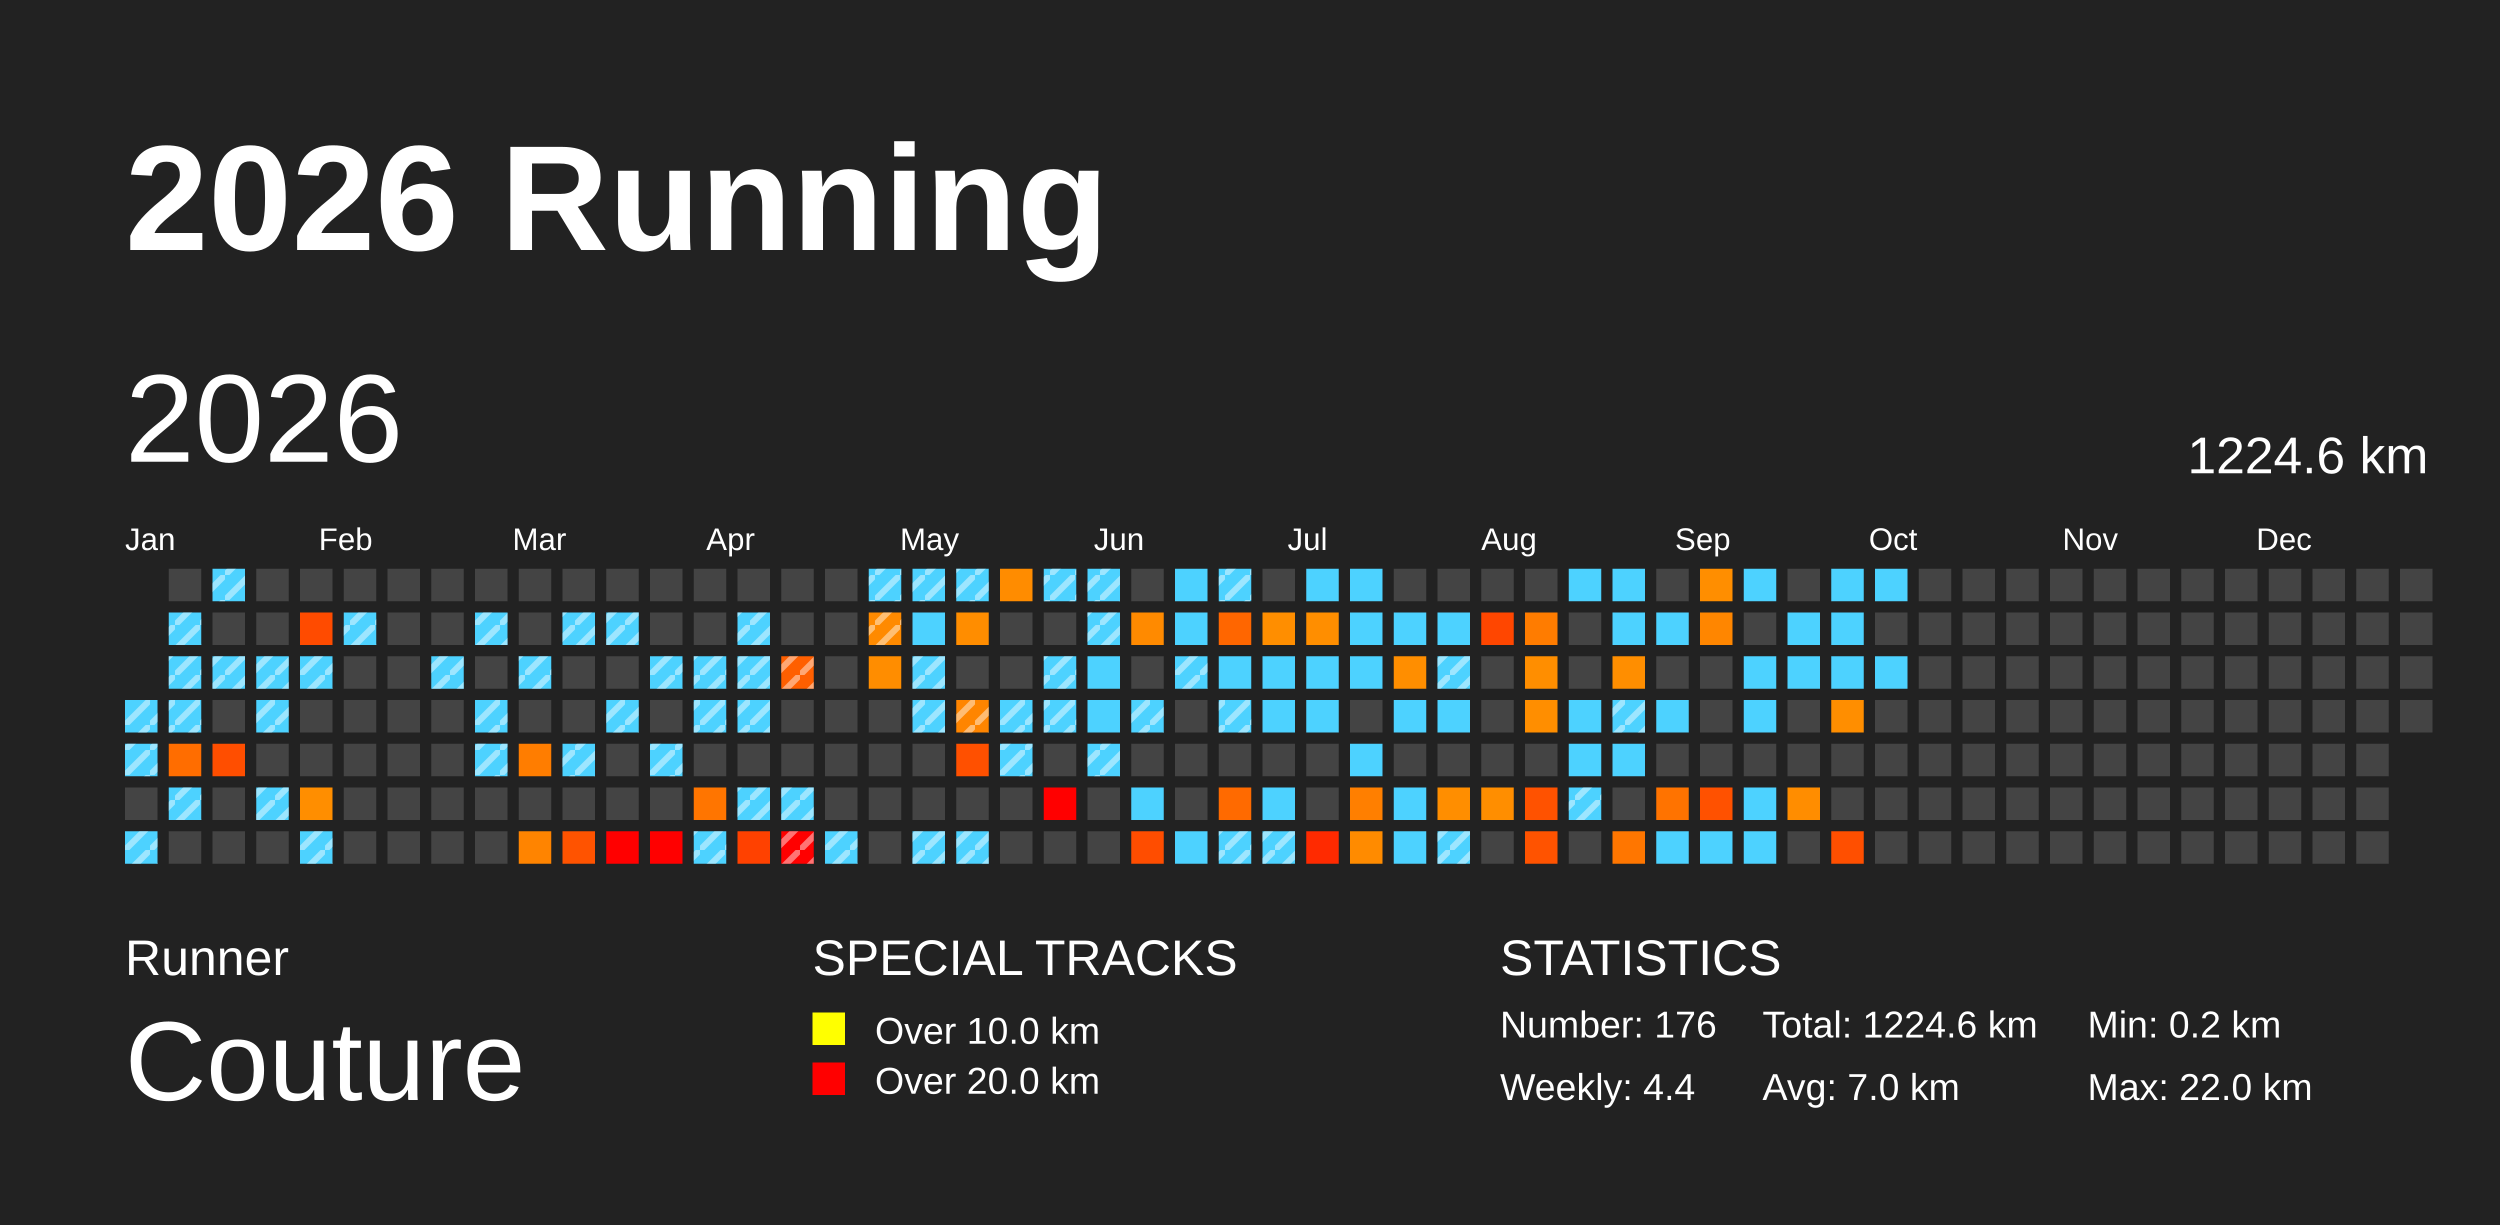
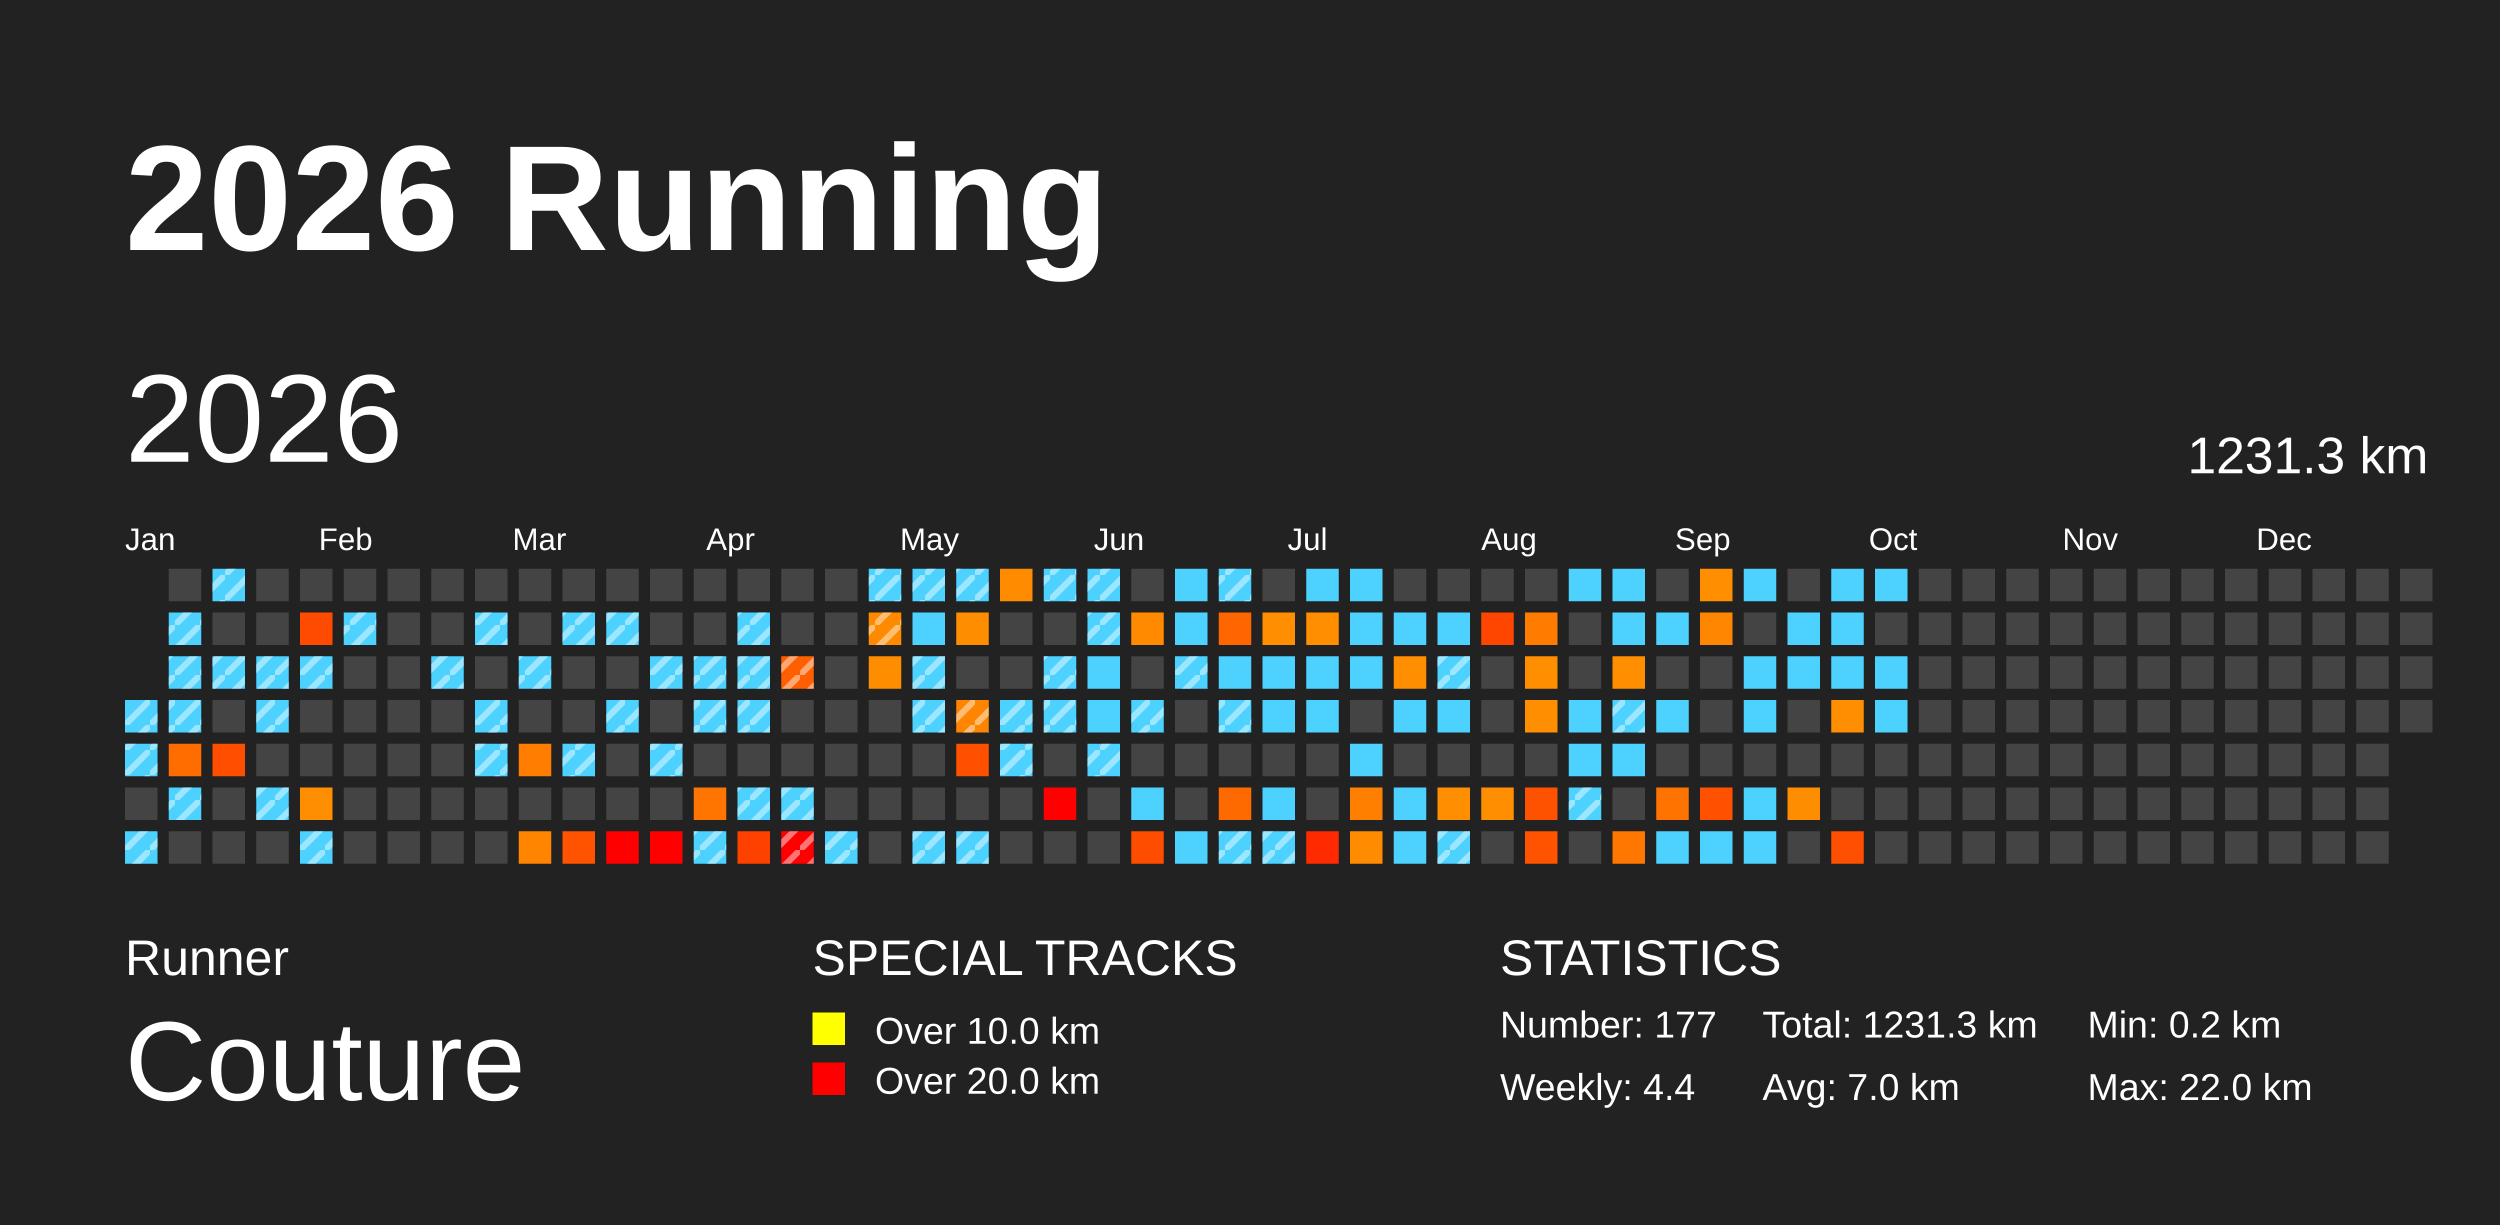
<svg xmlns="http://www.w3.org/2000/svg" baseProfile="full" height="98mm" version="1.1" viewBox="0,0,200,98" width="200mm">
  <defs>
    <pattern height="2" id="indoor-stripe" patternUnits="userSpaceOnUse" width="2">
      <line stroke="white" stroke-opacity="0.45" stroke-width="0.5" x1="0" x2="2" y1="2" y2="0" />
    </pattern>
  </defs>
  <rect fill="#222222" height="98" width="200" x="0" y="0" />
  <text fill="#FFFFFF" style="font-size:12px; font-family:Arial; font-weight:bold;" x="10" y="20">2026 Running</text>
  <text fill="#FFFFFF" style="font-size:4px; font-family:Arial" x="10" y="78">Runner</text>
  <text fill="#FFFFFF" style="font-size:9px; font-family:Arial" x="10" y="88">Couture</text>
  <text fill="#FFFFFF" style="font-size:4px; font-family:Arial" x="65" y="78">SPECIAL TRACKS</text>
  <rect fill="yellow" height="2.6" width="2.6" x="65" y="81" />
  <text fill="#FFFFFF" style="font-size:3px; font-family:Arial" x="70" y="83.5">Over 10.0 km</text>
  <rect fill="red" height="2.6" width="2.6" x="65" y="85" />
  <text fill="#FFFFFF" style="font-size:3px; font-family:Arial" x="70" y="87.5">Over 20.0 km</text>
  <text fill="#FFFFFF" style="font-size:4px; font-family:Arial" x="120" y="78">STATISTICS</text>
-   <text fill="#FFFFFF" style="font-size:3px; font-family:Arial" x="120" y="83">Number: 176</text>
+   <text fill="#FFFFFF" style="font-size:3px; font-family:Arial" x="120" y="83">Number: 177</text>
  <text fill="#FFFFFF" style="font-size:3px; font-family:Arial" x="120" y="88">Weekly: 4.4</text>
-   <text fill="#FFFFFF" style="font-size:3px; font-family:Arial" x="141" y="83">Total: 1224.6 km</text>
+   <text fill="#FFFFFF" style="font-size:3px; font-family:Arial" x="141" y="83">Total: 1231.3 km</text>
  <text fill="#FFFFFF" style="font-size:3px; font-family:Arial" x="141" y="88">Avg: 7.0 km</text>
  <text fill="#FFFFFF" style="font-size:3px; font-family:Arial" x="167" y="83">Min: 0.2 km</text>
  <text fill="#FFFFFF" style="font-size:3px; font-family:Arial" x="167" y="88">Max: 22.0 km</text>
  <text dominant-baseline="hanging" fill="#FFFFFF" style="font-size:10.0px; font-family:Arial;" x="10" y="30">2026</text>
-   <text dominant-baseline="hanging" fill="#FFFFFF" style="font-size:4.125px; font-family:Arial;" x="175" y="35">1224.6 km</text>
+   <text dominant-baseline="hanging" fill="#FFFFFF" style="font-size:4.125px; font-family:Arial;" x="175" y="35">1231.3 km</text>
  <text fill="#FFFFFF" style="font-size:2.5px; font-family:Arial" x="10.0" y="44">Jan</text>
  <text fill="#FFFFFF" style="font-size:2.5px; font-family:Arial" x="25.5" y="44">Feb</text>
  <text fill="#FFFFFF" style="font-size:2.5px; font-family:Arial" x="41.0" y="44">Mar</text>
  <text fill="#FFFFFF" style="font-size:2.5px; font-family:Arial" x="56.5" y="44">Apr</text>
  <text fill="#FFFFFF" style="font-size:2.5px; font-family:Arial" x="72.0" y="44">May</text>
  <text fill="#FFFFFF" style="font-size:2.5px; font-family:Arial" x="87.5" y="44">Jun</text>
  <text fill="#FFFFFF" style="font-size:2.5px; font-family:Arial" x="103.0" y="44">Jul</text>
  <text fill="#FFFFFF" style="font-size:2.5px; font-family:Arial" x="118.5" y="44">Aug</text>
  <text fill="#FFFFFF" style="font-size:2.5px; font-family:Arial" x="134.0" y="44">Sep</text>
  <text fill="#FFFFFF" style="font-size:2.5px; font-family:Arial" x="149.5" y="44">Oct</text>
  <text fill="#FFFFFF" style="font-size:2.5px; font-family:Arial" x="165.0" y="44">Nov</text>
  <text fill="#FFFFFF" style="font-size:2.5px; font-family:Arial" x="180.5" y="44">Dec</text>
  <rect fill="#4dd2ff" height="2.6" width="2.6" x="10.0" y="56.0" />
  <rect fill="url(#indoor-stripe)" height="2.6" style="pointer-events: none;" width="2.6" x="10.0" y="56.0" />
  <rect fill="#4dd2ff" height="2.6" width="2.6" x="10.0" y="59.5" />
  <rect fill="url(#indoor-stripe)" height="2.6" style="pointer-events: none;" width="2.6" x="10.0" y="59.5" />
  <rect fill="#444444" height="2.6" width="2.6" x="10.0" y="63.0" />
  <rect fill="#4dd2ff" height="2.6" width="2.6" x="10.0" y="66.5" />
  <rect fill="url(#indoor-stripe)" height="2.6" style="pointer-events: none;" width="2.6" x="10.0" y="66.5" />
  <rect fill="#444444" height="2.6" width="2.6" x="13.5" y="45.5" />
  <rect fill="#4dd2ff" height="2.6" width="2.6" x="13.5" y="49.0" />
  <rect fill="url(#indoor-stripe)" height="2.6" style="pointer-events: none;" width="2.6" x="13.5" y="49.0" />
  <rect fill="#4dd2ff" height="2.6" width="2.6" x="13.5" y="52.5" />
  <rect fill="url(#indoor-stripe)" height="2.6" style="pointer-events: none;" width="2.6" x="13.5" y="52.5" />
  <rect fill="#4dd2ff" height="2.6" width="2.6" x="13.5" y="56.0" />
  <rect fill="url(#indoor-stripe)" height="2.6" style="pointer-events: none;" width="2.6" x="13.5" y="56.0" />
  <rect fill="#ff6d00" height="2.6" width="2.6" x="13.5" y="59.5" />
  <rect fill="#4dd2ff" height="2.6" width="2.6" x="13.5" y="63.0" />
  <rect fill="url(#indoor-stripe)" height="2.6" style="pointer-events: none;" width="2.6" x="13.5" y="63.0" />
  <rect fill="#444444" height="2.6" width="2.6" x="13.5" y="66.5" />
  <rect fill="#4dd2ff" height="2.6" width="2.6" x="17.0" y="45.5" />
  <rect fill="url(#indoor-stripe)" height="2.6" style="pointer-events: none;" width="2.6" x="17.0" y="45.5" />
  <rect fill="#444444" height="2.6" width="2.6" x="17.0" y="49.0" />
  <rect fill="#4dd2ff" height="2.6" width="2.6" x="17.0" y="52.5" />
  <rect fill="url(#indoor-stripe)" height="2.6" style="pointer-events: none;" width="2.6" x="17.0" y="52.5" />
  <rect fill="#444444" height="2.6" width="2.6" x="17.0" y="56.0" />
  <rect fill="#ff4e00" height="2.6" width="2.6" x="17.0" y="59.5" />
  <rect fill="#444444" height="2.6" width="2.6" x="17.0" y="63.0" />
  <rect fill="#444444" height="2.6" width="2.6" x="17.0" y="66.5" />
  <rect fill="#444444" height="2.6" width="2.6" x="20.5" y="45.5" />
  <rect fill="#444444" height="2.6" width="2.6" x="20.5" y="49.0" />
  <rect fill="#4dd2ff" height="2.6" width="2.6" x="20.5" y="52.5" />
  <rect fill="url(#indoor-stripe)" height="2.6" style="pointer-events: none;" width="2.6" x="20.5" y="52.5" />
  <rect fill="#4dd2ff" height="2.6" width="2.6" x="20.5" y="56.0" />
  <rect fill="url(#indoor-stripe)" height="2.6" style="pointer-events: none;" width="2.6" x="20.5" y="56.0" />
  <rect fill="#444444" height="2.6" width="2.6" x="20.5" y="59.5" />
  <rect fill="#4dd2ff" height="2.6" width="2.6" x="20.5" y="63.0" />
  <rect fill="url(#indoor-stripe)" height="2.6" style="pointer-events: none;" width="2.6" x="20.5" y="63.0" />
  <rect fill="#444444" height="2.6" width="2.6" x="20.5" y="66.5" />
  <rect fill="#444444" height="2.6" width="2.6" x="24.0" y="45.5" />
  <rect fill="#ff4b00" height="2.6" width="2.6" x="24.0" y="49.0" />
  <rect fill="#4dd2ff" height="2.6" width="2.6" x="24.0" y="52.5" />
  <rect fill="url(#indoor-stripe)" height="2.6" style="pointer-events: none;" width="2.6" x="24.0" y="52.5" />
  <rect fill="#444444" height="2.6" width="2.6" x="24.0" y="56.0" />
  <rect fill="#444444" height="2.6" width="2.6" x="24.0" y="59.5" />
  <rect fill="#ff8e00" height="2.6" width="2.6" x="24.0" y="63.0" />
  <rect fill="#4dd2ff" height="2.6" width="2.6" x="24.0" y="66.5" />
  <rect fill="url(#indoor-stripe)" height="2.6" style="pointer-events: none;" width="2.6" x="24.0" y="66.5" />
  <rect fill="#444444" height="2.6" width="2.6" x="27.5" y="45.5" />
  <rect fill="#4dd2ff" height="2.6" width="2.6" x="27.5" y="49.0" />
  <rect fill="url(#indoor-stripe)" height="2.6" style="pointer-events: none;" width="2.6" x="27.5" y="49.0" />
  <rect fill="#444444" height="2.6" width="2.6" x="27.5" y="52.5" />
  <rect fill="#444444" height="2.6" width="2.6" x="27.5" y="56.0" />
  <rect fill="#444444" height="2.6" width="2.6" x="27.5" y="59.5" />
  <rect fill="#444444" height="2.6" width="2.6" x="27.5" y="63.0" />
  <rect fill="#444444" height="2.6" width="2.6" x="27.5" y="66.5" />
  <rect fill="#444444" height="2.6" width="2.6" x="31.0" y="45.5" />
  <rect fill="#444444" height="2.6" width="2.6" x="31.0" y="49.0" />
  <rect fill="#444444" height="2.6" width="2.6" x="31.0" y="52.5" />
  <rect fill="#444444" height="2.6" width="2.6" x="31.0" y="56.0" />
  <rect fill="#444444" height="2.6" width="2.6" x="31.0" y="59.5" />
  <rect fill="#444444" height="2.6" width="2.6" x="31.0" y="63.0" />
  <rect fill="#444444" height="2.6" width="2.6" x="31.0" y="66.5" />
  <rect fill="#444444" height="2.6" width="2.6" x="34.5" y="45.5" />
  <rect fill="#444444" height="2.6" width="2.6" x="34.5" y="49.0" />
  <rect fill="#4dd2ff" height="2.6" width="2.6" x="34.5" y="52.5" />
  <rect fill="url(#indoor-stripe)" height="2.6" style="pointer-events: none;" width="2.6" x="34.5" y="52.5" />
  <rect fill="#444444" height="2.6" width="2.6" x="34.5" y="56.0" />
  <rect fill="#444444" height="2.6" width="2.6" x="34.5" y="59.5" />
  <rect fill="#444444" height="2.6" width="2.6" x="34.5" y="63.0" />
  <rect fill="#444444" height="2.6" width="2.6" x="34.5" y="66.5" />
  <rect fill="#444444" height="2.6" width="2.6" x="38.0" y="45.5" />
  <rect fill="#4dd2ff" height="2.6" width="2.6" x="38.0" y="49.0" />
  <rect fill="url(#indoor-stripe)" height="2.6" style="pointer-events: none;" width="2.6" x="38.0" y="49.0" />
  <rect fill="#444444" height="2.6" width="2.6" x="38.0" y="52.5" />
  <rect fill="#4dd2ff" height="2.6" width="2.6" x="38.0" y="56.0" />
  <rect fill="url(#indoor-stripe)" height="2.6" style="pointer-events: none;" width="2.6" x="38.0" y="56.0" />
  <rect fill="#4dd2ff" height="2.6" width="2.6" x="38.0" y="59.5" />
  <rect fill="url(#indoor-stripe)" height="2.6" style="pointer-events: none;" width="2.6" x="38.0" y="59.5" />
  <rect fill="#444444" height="2.6" width="2.6" x="38.0" y="63.0" />
  <rect fill="#444444" height="2.6" width="2.6" x="38.0" y="66.5" />
  <rect fill="#444444" height="2.6" width="2.6" x="41.5" y="45.5" />
  <rect fill="#444444" height="2.6" width="2.6" x="41.5" y="49.0" />
  <rect fill="#4dd2ff" height="2.6" width="2.6" x="41.5" y="52.5" />
  <rect fill="url(#indoor-stripe)" height="2.6" style="pointer-events: none;" width="2.6" x="41.5" y="52.5" />
  <rect fill="#444444" height="2.6" width="2.6" x="41.5" y="56.0" />
  <rect fill="#ff7d00" height="2.6" width="2.6" x="41.5" y="59.5" />
  <rect fill="#444444" height="2.6" width="2.6" x="41.5" y="63.0" />
  <rect fill="#ff8400" height="2.6" width="2.6" x="41.5" y="66.5" />
  <rect fill="#444444" height="2.6" width="2.6" x="45.0" y="45.5" />
  <rect fill="#4dd2ff" height="2.6" width="2.6" x="45.0" y="49.0" />
  <rect fill="url(#indoor-stripe)" height="2.6" style="pointer-events: none;" width="2.6" x="45.0" y="49.0" />
  <rect fill="#444444" height="2.6" width="2.6" x="45.0" y="52.5" />
  <rect fill="#444444" height="2.6" width="2.6" x="45.0" y="56.0" />
  <rect fill="#4dd2ff" height="2.6" width="2.6" x="45.0" y="59.5" />
  <rect fill="url(#indoor-stripe)" height="2.6" style="pointer-events: none;" width="2.6" x="45.0" y="59.5" />
  <rect fill="#444444" height="2.6" width="2.6" x="45.0" y="63.0" />
  <rect fill="#ff5300" height="2.6" width="2.6" x="45.0" y="66.5" />
  <rect fill="#444444" height="2.6" width="2.6" x="48.5" y="45.5" />
  <rect fill="#4dd2ff" height="2.6" width="2.6" x="48.5" y="49.0" />
  <rect fill="url(#indoor-stripe)" height="2.6" style="pointer-events: none;" width="2.6" x="48.5" y="49.0" />
  <rect fill="#444444" height="2.6" width="2.6" x="48.5" y="52.5" />
  <rect fill="#4dd2ff" height="2.6" width="2.6" x="48.5" y="56.0" />
  <rect fill="url(#indoor-stripe)" height="2.6" style="pointer-events: none;" width="2.6" x="48.5" y="56.0" />
  <rect fill="#444444" height="2.6" width="2.6" x="48.5" y="59.5" />
  <rect fill="#444444" height="2.6" width="2.6" x="48.5" y="63.0" />
  <rect fill="red" height="2.6" width="2.6" x="48.5" y="66.5" />
  <rect fill="#444444" height="2.6" width="2.6" x="52.0" y="45.5" />
  <rect fill="#444444" height="2.6" width="2.6" x="52.0" y="49.0" />
  <rect fill="#4dd2ff" height="2.6" width="2.6" x="52.0" y="52.5" />
  <rect fill="url(#indoor-stripe)" height="2.6" style="pointer-events: none;" width="2.6" x="52.0" y="52.5" />
  <rect fill="#444444" height="2.6" width="2.6" x="52.0" y="56.0" />
  <rect fill="#4dd2ff" height="2.6" width="2.6" x="52.0" y="59.5" />
  <rect fill="url(#indoor-stripe)" height="2.6" style="pointer-events: none;" width="2.6" x="52.0" y="59.5" />
  <rect fill="#444444" height="2.6" width="2.6" x="52.0" y="63.0" />
  <rect fill="red" height="2.6" width="2.6" x="52.0" y="66.5" />
  <rect fill="#444444" height="2.6" width="2.6" x="55.5" y="45.5" />
  <rect fill="#444444" height="2.6" width="2.6" x="55.5" y="49.0" />
  <rect fill="#4dd2ff" height="2.6" width="2.6" x="55.5" y="52.5" />
  <rect fill="url(#indoor-stripe)" height="2.6" style="pointer-events: none;" width="2.6" x="55.5" y="52.5" />
  <rect fill="#4dd2ff" height="2.6" width="2.6" x="55.5" y="56.0" />
  <rect fill="url(#indoor-stripe)" height="2.6" style="pointer-events: none;" width="2.6" x="55.5" y="56.0" />
  <rect fill="#444444" height="2.6" width="2.6" x="55.5" y="59.5" />
  <rect fill="#ff7500" height="2.6" width="2.6" x="55.5" y="63.0" />
  <rect fill="#4dd2ff" height="2.6" width="2.6" x="55.5" y="66.5" />
  <rect fill="url(#indoor-stripe)" height="2.6" style="pointer-events: none;" width="2.6" x="55.5" y="66.5" />
  <rect fill="#444444" height="2.6" width="2.6" x="59.0" y="45.5" />
  <rect fill="#4dd2ff" height="2.6" width="2.6" x="59.0" y="49.0" />
  <rect fill="url(#indoor-stripe)" height="2.6" style="pointer-events: none;" width="2.6" x="59.0" y="49.0" />
  <rect fill="#4dd2ff" height="2.6" width="2.6" x="59.0" y="52.5" />
  <rect fill="url(#indoor-stripe)" height="2.6" style="pointer-events: none;" width="2.6" x="59.0" y="52.5" />
  <rect fill="#4dd2ff" height="2.6" width="2.6" x="59.0" y="56.0" />
  <rect fill="url(#indoor-stripe)" height="2.6" style="pointer-events: none;" width="2.6" x="59.0" y="56.0" />
  <rect fill="#444444" height="2.6" width="2.6" x="59.0" y="59.5" />
  <rect fill="#4dd2ff" height="2.6" width="2.6" x="59.0" y="63.0" />
  <rect fill="url(#indoor-stripe)" height="2.6" style="pointer-events: none;" width="2.6" x="59.0" y="63.0" />
  <rect fill="#ff4100" height="2.6" width="2.6" x="59.0" y="66.5" />
  <rect fill="#444444" height="2.6" width="2.6" x="62.5" y="45.5" />
  <rect fill="#444444" height="2.6" width="2.6" x="62.5" y="49.0" />
  <rect fill="#ff5f00" height="2.6" width="2.6" x="62.5" y="52.5" />
  <rect fill="url(#indoor-stripe)" height="2.6" style="pointer-events: none;" width="2.6" x="62.5" y="52.5" />
  <rect fill="#444444" height="2.6" width="2.6" x="62.5" y="56.0" />
  <rect fill="#444444" height="2.6" width="2.6" x="62.5" y="59.5" />
  <rect fill="#4dd2ff" height="2.6" width="2.6" x="62.5" y="63.0" />
  <rect fill="url(#indoor-stripe)" height="2.6" style="pointer-events: none;" width="2.6" x="62.5" y="63.0" />
  <rect fill="red" height="2.6" width="2.6" x="62.5" y="66.5" />
  <rect fill="url(#indoor-stripe)" height="2.6" style="pointer-events: none;" width="2.6" x="62.5" y="66.5" />
  <rect fill="#444444" height="2.6" width="2.6" x="66.0" y="45.5" />
  <rect fill="#444444" height="2.6" width="2.6" x="66.0" y="49.0" />
  <rect fill="#444444" height="2.6" width="2.6" x="66.0" y="52.5" />
  <rect fill="#444444" height="2.6" width="2.6" x="66.0" y="56.0" />
  <rect fill="#444444" height="2.6" width="2.6" x="66.0" y="59.5" />
  <rect fill="#444444" height="2.6" width="2.6" x="66.0" y="63.0" />
  <rect fill="#4dd2ff" height="2.6" width="2.6" x="66.0" y="66.5" />
  <rect fill="url(#indoor-stripe)" height="2.6" style="pointer-events: none;" width="2.6" x="66.0" y="66.5" />
  <rect fill="#4dd2ff" height="2.6" width="2.6" x="69.5" y="45.5" />
  <rect fill="url(#indoor-stripe)" height="2.6" style="pointer-events: none;" width="2.6" x="69.5" y="45.5" />
  <rect fill="#ff8a00" height="2.6" width="2.6" x="69.5" y="49.0" />
  <rect fill="url(#indoor-stripe)" height="2.6" style="pointer-events: none;" width="2.6" x="69.5" y="49.0" />
  <rect fill="#ff8d00" height="2.6" width="2.6" x="69.5" y="52.5" />
  <rect fill="#444444" height="2.6" width="2.6" x="69.5" y="56.0" />
  <rect fill="#444444" height="2.6" width="2.6" x="69.5" y="59.5" />
  <rect fill="#444444" height="2.6" width="2.6" x="69.5" y="63.0" />
  <rect fill="#444444" height="2.6" width="2.6" x="69.5" y="66.5" />
  <rect fill="#4dd2ff" height="2.6" width="2.6" x="73.0" y="45.5" />
  <rect fill="url(#indoor-stripe)" height="2.6" style="pointer-events: none;" width="2.6" x="73.0" y="45.5" />
  <rect fill="#4dd2ff" height="2.6" width="2.6" x="73.0" y="49.0" />
  <rect fill="#4dd2ff" height="2.6" width="2.6" x="73.0" y="52.5" />
  <rect fill="url(#indoor-stripe)" height="2.6" style="pointer-events: none;" width="2.6" x="73.0" y="52.5" />
  <rect fill="#4dd2ff" height="2.6" width="2.6" x="73.0" y="56.0" />
  <rect fill="url(#indoor-stripe)" height="2.6" style="pointer-events: none;" width="2.6" x="73.0" y="56.0" />
  <rect fill="#444444" height="2.6" width="2.6" x="73.0" y="59.5" />
  <rect fill="#444444" height="2.6" width="2.6" x="73.0" y="63.0" />
  <rect fill="#4dd2ff" height="2.6" width="2.6" x="73.0" y="66.5" />
  <rect fill="url(#indoor-stripe)" height="2.6" style="pointer-events: none;" width="2.6" x="73.0" y="66.5" />
  <rect fill="#4dd2ff" height="2.6" width="2.6" x="76.5" y="45.5" />
  <rect fill="url(#indoor-stripe)" height="2.6" style="pointer-events: none;" width="2.6" x="76.5" y="45.5" />
  <rect fill="#ff8d00" height="2.6" width="2.6" x="76.5" y="49.0" />
  <rect fill="#444444" height="2.6" width="2.6" x="76.5" y="52.5" />
  <rect fill="#ff8500" height="2.6" width="2.6" x="76.5" y="56.0" />
  <rect fill="url(#indoor-stripe)" height="2.6" style="pointer-events: none;" width="2.6" x="76.5" y="56.0" />
  <rect fill="#ff5000" height="2.6" width="2.6" x="76.5" y="59.5" />
  <rect fill="#444444" height="2.6" width="2.6" x="76.5" y="63.0" />
  <rect fill="#4dd2ff" height="2.6" width="2.6" x="76.5" y="66.5" />
  <rect fill="url(#indoor-stripe)" height="2.6" style="pointer-events: none;" width="2.6" x="76.5" y="66.5" />
  <rect fill="#ff8c00" height="2.6" width="2.6" x="80.0" y="45.5" />
  <rect fill="#444444" height="2.6" width="2.6" x="80.0" y="49.0" />
  <rect fill="#444444" height="2.6" width="2.6" x="80.0" y="52.5" />
  <rect fill="#4dd2ff" height="2.6" width="2.6" x="80.0" y="56.0" />
  <rect fill="url(#indoor-stripe)" height="2.6" style="pointer-events: none;" width="2.6" x="80.0" y="56.0" />
  <rect fill="#4dd2ff" height="2.6" width="2.6" x="80.0" y="59.5" />
  <rect fill="url(#indoor-stripe)" height="2.6" style="pointer-events: none;" width="2.6" x="80.0" y="59.5" />
  <rect fill="#444444" height="2.6" width="2.6" x="80.0" y="63.0" />
  <rect fill="#444444" height="2.6" width="2.6" x="80.0" y="66.5" />
  <rect fill="#4dd2ff" height="2.6" width="2.6" x="83.5" y="45.5" />
  <rect fill="url(#indoor-stripe)" height="2.6" style="pointer-events: none;" width="2.6" x="83.5" y="45.5" />
  <rect fill="#444444" height="2.6" width="2.6" x="83.5" y="49.0" />
  <rect fill="#4dd2ff" height="2.6" width="2.6" x="83.5" y="52.5" />
  <rect fill="url(#indoor-stripe)" height="2.6" style="pointer-events: none;" width="2.6" x="83.5" y="52.5" />
  <rect fill="#4dd2ff" height="2.6" width="2.6" x="83.5" y="56.0" />
  <rect fill="url(#indoor-stripe)" height="2.6" style="pointer-events: none;" width="2.6" x="83.5" y="56.0" />
  <rect fill="#444444" height="2.6" width="2.6" x="83.5" y="59.5" />
  <rect fill="red" height="2.6" width="2.6" x="83.5" y="63.0" />
  <rect fill="#444444" height="2.6" width="2.6" x="83.5" y="66.5" />
  <rect fill="#4dd2ff" height="2.6" width="2.6" x="87.0" y="45.5" />
  <rect fill="url(#indoor-stripe)" height="2.6" style="pointer-events: none;" width="2.6" x="87.0" y="45.5" />
  <rect fill="#4dd2ff" height="2.6" width="2.6" x="87.0" y="49.0" />
  <rect fill="url(#indoor-stripe)" height="2.6" style="pointer-events: none;" width="2.6" x="87.0" y="49.0" />
  <rect fill="#4dd2ff" height="2.6" width="2.6" x="87.0" y="52.5" />
  <rect fill="#4dd2ff" height="2.6" width="2.6" x="87.0" y="56.0" />
  <rect fill="#4dd2ff" height="2.6" width="2.6" x="87.0" y="59.5" />
  <rect fill="url(#indoor-stripe)" height="2.6" style="pointer-events: none;" width="2.6" x="87.0" y="59.5" />
  <rect fill="#444444" height="2.6" width="2.6" x="87.0" y="63.0" />
  <rect fill="#444444" height="2.6" width="2.6" x="87.0" y="66.5" />
  <rect fill="#444444" height="2.6" width="2.6" x="90.5" y="45.5" />
  <rect fill="#ff8a00" height="2.6" width="2.6" x="90.5" y="49.0" />
  <rect fill="#444444" height="2.6" width="2.6" x="90.5" y="52.5" />
  <rect fill="#4dd2ff" height="2.6" width="2.6" x="90.5" y="56.0" />
  <rect fill="url(#indoor-stripe)" height="2.6" style="pointer-events: none;" width="2.6" x="90.5" y="56.0" />
  <rect fill="#444444" height="2.6" width="2.6" x="90.5" y="59.5" />
  <rect fill="#4dd2ff" height="2.6" width="2.6" x="90.5" y="63.0" />
  <rect fill="#ff4d00" height="2.6" width="2.6" x="90.5" y="66.5" />
  <rect fill="#4dd2ff" height="2.6" width="2.6" x="94.0" y="45.5" />
  <rect fill="#4dd2ff" height="2.6" width="2.6" x="94.0" y="49.0" />
  <rect fill="#4dd2ff" height="2.6" width="2.6" x="94.0" y="52.5" />
  <rect fill="url(#indoor-stripe)" height="2.6" style="pointer-events: none;" width="2.6" x="94.0" y="52.5" />
  <rect fill="#444444" height="2.6" width="2.6" x="94.0" y="56.0" />
  <rect fill="#444444" height="2.6" width="2.6" x="94.0" y="59.5" />
  <rect fill="#444444" height="2.6" width="2.6" x="94.0" y="63.0" />
  <rect fill="#4dd2ff" height="2.6" width="2.6" x="94.0" y="66.5" />
  <rect fill="#4dd2ff" height="2.6" width="2.6" x="97.5" y="45.5" />
  <rect fill="url(#indoor-stripe)" height="2.6" style="pointer-events: none;" width="2.6" x="97.5" y="45.5" />
  <rect fill="#ff6600" height="2.6" width="2.6" x="97.5" y="49.0" />
  <rect fill="#4dd2ff" height="2.6" width="2.6" x="97.5" y="52.5" />
  <rect fill="#4dd2ff" height="2.6" width="2.6" x="97.5" y="56.0" />
  <rect fill="url(#indoor-stripe)" height="2.6" style="pointer-events: none;" width="2.6" x="97.5" y="56.0" />
  <rect fill="#444444" height="2.6" width="2.6" x="97.5" y="59.5" />
  <rect fill="#ff6a00" height="2.6" width="2.6" x="97.5" y="63.0" />
  <rect fill="#4dd2ff" height="2.6" width="2.6" x="97.5" y="66.5" />
  <rect fill="url(#indoor-stripe)" height="2.6" style="pointer-events: none;" width="2.6" x="97.5" y="66.5" />
  <rect fill="#444444" height="2.6" width="2.6" x="101.0" y="45.5" />
  <rect fill="#ff8e00" height="2.6" width="2.6" x="101.0" y="49.0" />
  <rect fill="#4dd2ff" height="2.6" width="2.6" x="101.0" y="52.5" />
  <rect fill="#4dd2ff" height="2.6" width="2.6" x="101.0" y="56.0" />
  <rect fill="#444444" height="2.6" width="2.6" x="101.0" y="59.5" />
  <rect fill="#4dd2ff" height="2.6" width="2.6" x="101.0" y="63.0" />
  <rect fill="#4dd2ff" height="2.6" width="2.6" x="101.0" y="66.5" />
  <rect fill="url(#indoor-stripe)" height="2.6" style="pointer-events: none;" width="2.6" x="101.0" y="66.5" />
  <rect fill="#4dd2ff" height="2.6" width="2.6" x="104.5" y="45.5" />
  <rect fill="#ff8e00" height="2.6" width="2.6" x="104.5" y="49.0" />
  <rect fill="#4dd2ff" height="2.6" width="2.6" x="104.5" y="52.5" />
  <rect fill="#4dd2ff" height="2.6" width="2.6" x="104.5" y="56.0" />
  <rect fill="#444444" height="2.6" width="2.6" x="104.5" y="59.5" />
  <rect fill="#444444" height="2.6" width="2.6" x="104.5" y="63.0" />
  <rect fill="#ff2a00" height="2.6" width="2.6" x="104.5" y="66.5" />
  <rect fill="#4dd2ff" height="2.6" width="2.6" x="108.0" y="45.5" />
  <rect fill="#4dd2ff" height="2.6" width="2.6" x="108.0" y="49.0" />
  <rect fill="#4dd2ff" height="2.6" width="2.6" x="108.0" y="52.5" />
  <rect fill="#444444" height="2.6" width="2.6" x="108.0" y="56.0" />
  <rect fill="#4dd2ff" height="2.6" width="2.6" x="108.0" y="59.5" />
  <rect fill="#ff7f00" height="2.6" width="2.6" x="108.0" y="63.0" />
  <rect fill="#ff8b00" height="2.6" width="2.6" x="108.0" y="66.5" />
  <rect fill="#444444" height="2.6" width="2.6" x="111.5" y="45.5" />
  <rect fill="#4dd2ff" height="2.6" width="2.6" x="111.5" y="49.0" />
  <rect fill="#ff8e00" height="2.6" width="2.6" x="111.5" y="52.5" />
  <rect fill="#4dd2ff" height="2.6" width="2.6" x="111.5" y="56.0" />
  <rect fill="#444444" height="2.6" width="2.6" x="111.5" y="59.5" />
  <rect fill="#4dd2ff" height="2.6" width="2.6" x="111.5" y="63.0" />
  <rect fill="#4dd2ff" height="2.6" width="2.6" x="111.5" y="66.5" />
  <rect fill="#444444" height="2.6" width="2.6" x="115.0" y="45.5" />
  <rect fill="#4dd2ff" height="2.6" width="2.6" x="115.0" y="49.0" />
  <rect fill="#4dd2ff" height="2.6" width="2.6" x="115.0" y="52.5" />
  <rect fill="url(#indoor-stripe)" height="2.6" style="pointer-events: none;" width="2.6" x="115.0" y="52.5" />
  <rect fill="#4dd2ff" height="2.6" width="2.6" x="115.0" y="56.0" />
  <rect fill="#444444" height="2.6" width="2.6" x="115.0" y="59.5" />
  <rect fill="#ff8e00" height="2.6" width="2.6" x="115.0" y="63.0" />
  <rect fill="#4dd2ff" height="2.6" width="2.6" x="115.0" y="66.5" />
  <rect fill="url(#indoor-stripe)" height="2.6" style="pointer-events: none;" width="2.6" x="115.0" y="66.5" />
  <rect fill="#444444" height="2.6" width="2.6" x="118.5" y="45.5" />
  <rect fill="#ff4600" height="2.6" width="2.6" x="118.5" y="49.0" />
  <rect fill="#444444" height="2.6" width="2.6" x="118.5" y="52.5" />
  <rect fill="#444444" height="2.6" width="2.6" x="118.5" y="56.0" />
  <rect fill="#444444" height="2.6" width="2.6" x="118.5" y="59.5" />
  <rect fill="#ff8e00" height="2.6" width="2.6" x="118.5" y="63.0" />
  <rect fill="#444444" height="2.6" width="2.6" x="118.5" y="66.5" />
  <rect fill="#444444" height="2.6" width="2.6" x="122.0" y="45.5" />
  <rect fill="#ff7c00" height="2.6" width="2.6" x="122.0" y="49.0" />
  <rect fill="#ff8e00" height="2.6" width="2.6" x="122.0" y="52.5" />
  <rect fill="#ff8e00" height="2.6" width="2.6" x="122.0" y="56.0" />
  <rect fill="#444444" height="2.6" width="2.6" x="122.0" y="59.5" />
  <rect fill="#ff5200" height="2.6" width="2.6" x="122.0" y="63.0" />
  <rect fill="#ff5300" height="2.6" width="2.6" x="122.0" y="66.5" />
  <rect fill="#4dd2ff" height="2.6" width="2.6" x="125.5" y="45.5" />
  <rect fill="#444444" height="2.6" width="2.6" x="125.5" y="49.0" />
  <rect fill="#444444" height="2.6" width="2.6" x="125.5" y="52.5" />
  <rect fill="#4dd2ff" height="2.6" width="2.6" x="125.5" y="56.0" />
  <rect fill="#4dd2ff" height="2.6" width="2.6" x="125.5" y="59.5" />
  <rect fill="#4dd2ff" height="2.6" width="2.6" x="125.5" y="63.0" />
  <rect fill="url(#indoor-stripe)" height="2.6" style="pointer-events: none;" width="2.6" x="125.5" y="63.0" />
  <rect fill="#444444" height="2.6" width="2.6" x="125.5" y="66.5" />
  <rect fill="#4dd2ff" height="2.6" width="2.6" x="129.0" y="45.5" />
  <rect fill="#4dd2ff" height="2.6" width="2.6" x="129.0" y="49.0" />
  <rect fill="#ff8e00" height="2.6" width="2.6" x="129.0" y="52.5" />
  <rect fill="#4dd2ff" height="2.6" width="2.6" x="129.0" y="56.0" />
  <rect fill="url(#indoor-stripe)" height="2.6" style="pointer-events: none;" width="2.6" x="129.0" y="56.0" />
  <rect fill="#4dd2ff" height="2.6" width="2.6" x="129.0" y="59.5" />
  <rect fill="#444444" height="2.6" width="2.6" x="129.0" y="63.0" />
  <rect fill="#ff7600" height="2.6" width="2.6" x="129.0" y="66.5" />
  <rect fill="#444444" height="2.6" width="2.6" x="132.5" y="45.5" />
  <rect fill="#4dd2ff" height="2.6" width="2.6" x="132.5" y="49.0" />
  <rect fill="#444444" height="2.6" width="2.6" x="132.5" y="52.5" />
  <rect fill="#4dd2ff" height="2.6" width="2.6" x="132.5" y="56.0" />
  <rect fill="#444444" height="2.6" width="2.6" x="132.5" y="59.5" />
  <rect fill="#ff7300" height="2.6" width="2.6" x="132.5" y="63.0" />
  <rect fill="#4dd2ff" height="2.6" width="2.6" x="132.5" y="66.5" />
  <rect fill="#ff8e00" height="2.6" width="2.6" x="136.0" y="45.5" />
  <rect fill="#ff8600" height="2.6" width="2.6" x="136.0" y="49.0" />
  <rect fill="#444444" height="2.6" width="2.6" x="136.0" y="52.5" />
  <rect fill="#444444" height="2.6" width="2.6" x="136.0" y="56.0" />
  <rect fill="#444444" height="2.6" width="2.6" x="136.0" y="59.5" />
  <rect fill="#ff5100" height="2.6" width="2.6" x="136.0" y="63.0" />
  <rect fill="#4dd2ff" height="2.6" width="2.6" x="136.0" y="66.5" />
  <rect fill="#4dd2ff" height="2.6" width="2.6" x="139.5" y="45.5" />
  <rect fill="#444444" height="2.6" width="2.6" x="139.5" y="49.0" />
  <rect fill="#4dd2ff" height="2.6" width="2.6" x="139.5" y="52.5" />
  <rect fill="#4dd2ff" height="2.6" width="2.6" x="139.5" y="56.0" />
  <rect fill="#444444" height="2.6" width="2.6" x="139.5" y="59.5" />
  <rect fill="#4dd2ff" height="2.6" width="2.6" x="139.5" y="63.0" />
  <rect fill="#4dd2ff" height="2.6" width="2.6" x="139.5" y="66.5" />
  <rect fill="#444444" height="2.6" width="2.6" x="143.0" y="45.5" />
  <rect fill="#4dd2ff" height="2.6" width="2.6" x="143.0" y="49.0" />
  <rect fill="#4dd2ff" height="2.6" width="2.6" x="143.0" y="52.5" />
  <rect fill="#444444" height="2.6" width="2.6" x="143.0" y="56.0" />
  <rect fill="#444444" height="2.6" width="2.6" x="143.0" y="59.5" />
  <rect fill="#ff8d00" height="2.6" width="2.6" x="143.0" y="63.0" />
  <rect fill="#444444" height="2.6" width="2.6" x="143.0" y="66.5" />
  <rect fill="#4dd2ff" height="2.6" width="2.6" x="146.5" y="45.5" />
  <rect fill="#4dd2ff" height="2.6" width="2.6" x="146.5" y="49.0" />
  <rect fill="#4dd2ff" height="2.6" width="2.6" x="146.5" y="52.5" />
  <rect fill="#ff8e00" height="2.6" width="2.6" x="146.5" y="56.0" />
  <rect fill="#444444" height="2.6" width="2.6" x="146.5" y="59.5" />
  <rect fill="#444444" height="2.6" width="2.6" x="146.5" y="63.0" />
  <rect fill="#ff4f00" height="2.6" width="2.6" x="146.5" y="66.5" />
  <rect fill="#4dd2ff" height="2.6" width="2.6" x="150.0" y="45.5" />
  <rect fill="#444444" height="2.6" width="2.6" x="150.0" y="49.0" />
  <rect fill="#4dd2ff" height="2.6" width="2.6" x="150.0" y="52.5" />
-   <rect fill="#444444" height="2.6" width="2.6" x="150.0" y="56.0" />
+   <rect fill="#4dd2ff" height="2.6" width="2.6" x="150.0" y="56.0" />
  <rect fill="#444444" height="2.6" width="2.6" x="150.0" y="59.5" />
  <rect fill="#444444" height="2.6" width="2.6" x="150.0" y="63.0" />
  <rect fill="#444444" height="2.6" width="2.6" x="150.0" y="66.5" />
  <rect fill="#444444" height="2.6" width="2.6" x="153.5" y="45.5" />
  <rect fill="#444444" height="2.6" width="2.6" x="153.5" y="49.0" />
  <rect fill="#444444" height="2.6" width="2.6" x="153.5" y="52.5" />
  <rect fill="#444444" height="2.6" width="2.6" x="153.5" y="56.0" />
  <rect fill="#444444" height="2.6" width="2.6" x="153.5" y="59.5" />
  <rect fill="#444444" height="2.6" width="2.6" x="153.5" y="63.0" />
  <rect fill="#444444" height="2.6" width="2.6" x="153.5" y="66.5" />
  <rect fill="#444444" height="2.6" width="2.6" x="157.0" y="45.5" />
  <rect fill="#444444" height="2.6" width="2.6" x="157.0" y="49.0" />
  <rect fill="#444444" height="2.6" width="2.6" x="157.0" y="52.5" />
  <rect fill="#444444" height="2.6" width="2.6" x="157.0" y="56.0" />
  <rect fill="#444444" height="2.6" width="2.6" x="157.0" y="59.5" />
  <rect fill="#444444" height="2.6" width="2.6" x="157.0" y="63.0" />
  <rect fill="#444444" height="2.6" width="2.6" x="157.0" y="66.5" />
  <rect fill="#444444" height="2.6" width="2.6" x="160.5" y="45.5" />
  <rect fill="#444444" height="2.6" width="2.6" x="160.5" y="49.0" />
  <rect fill="#444444" height="2.6" width="2.6" x="160.5" y="52.5" />
  <rect fill="#444444" height="2.6" width="2.6" x="160.5" y="56.0" />
  <rect fill="#444444" height="2.6" width="2.6" x="160.5" y="59.5" />
  <rect fill="#444444" height="2.6" width="2.6" x="160.5" y="63.0" />
  <rect fill="#444444" height="2.6" width="2.6" x="160.5" y="66.5" />
  <rect fill="#444444" height="2.6" width="2.6" x="164.0" y="45.5" />
  <rect fill="#444444" height="2.6" width="2.6" x="164.0" y="49.0" />
  <rect fill="#444444" height="2.6" width="2.6" x="164.0" y="52.5" />
  <rect fill="#444444" height="2.6" width="2.6" x="164.0" y="56.0" />
  <rect fill="#444444" height="2.6" width="2.6" x="164.0" y="59.5" />
  <rect fill="#444444" height="2.6" width="2.6" x="164.0" y="63.0" />
  <rect fill="#444444" height="2.6" width="2.6" x="164.0" y="66.5" />
  <rect fill="#444444" height="2.6" width="2.6" x="167.5" y="45.5" />
  <rect fill="#444444" height="2.6" width="2.6" x="167.5" y="49.0" />
  <rect fill="#444444" height="2.6" width="2.6" x="167.5" y="52.5" />
  <rect fill="#444444" height="2.6" width="2.6" x="167.5" y="56.0" />
  <rect fill="#444444" height="2.6" width="2.6" x="167.5" y="59.5" />
  <rect fill="#444444" height="2.6" width="2.6" x="167.5" y="63.0" />
  <rect fill="#444444" height="2.6" width="2.6" x="167.5" y="66.5" />
  <rect fill="#444444" height="2.6" width="2.6" x="171.0" y="45.5" />
  <rect fill="#444444" height="2.6" width="2.6" x="171.0" y="49.0" />
  <rect fill="#444444" height="2.6" width="2.6" x="171.0" y="52.5" />
  <rect fill="#444444" height="2.6" width="2.6" x="171.0" y="56.0" />
  <rect fill="#444444" height="2.6" width="2.6" x="171.0" y="59.5" />
  <rect fill="#444444" height="2.6" width="2.6" x="171.0" y="63.0" />
  <rect fill="#444444" height="2.6" width="2.6" x="171.0" y="66.5" />
  <rect fill="#444444" height="2.6" width="2.6" x="174.5" y="45.5" />
  <rect fill="#444444" height="2.6" width="2.6" x="174.5" y="49.0" />
  <rect fill="#444444" height="2.6" width="2.6" x="174.5" y="52.5" />
  <rect fill="#444444" height="2.6" width="2.6" x="174.5" y="56.0" />
  <rect fill="#444444" height="2.6" width="2.6" x="174.5" y="59.5" />
  <rect fill="#444444" height="2.6" width="2.6" x="174.5" y="63.0" />
  <rect fill="#444444" height="2.6" width="2.6" x="174.5" y="66.5" />
  <rect fill="#444444" height="2.6" width="2.6" x="178.0" y="45.5" />
  <rect fill="#444444" height="2.6" width="2.6" x="178.0" y="49.0" />
  <rect fill="#444444" height="2.6" width="2.6" x="178.0" y="52.5" />
  <rect fill="#444444" height="2.6" width="2.6" x="178.0" y="56.0" />
  <rect fill="#444444" height="2.6" width="2.6" x="178.0" y="59.5" />
  <rect fill="#444444" height="2.6" width="2.6" x="178.0" y="63.0" />
  <rect fill="#444444" height="2.6" width="2.6" x="178.0" y="66.5" />
  <rect fill="#444444" height="2.6" width="2.6" x="181.5" y="45.5" />
  <rect fill="#444444" height="2.6" width="2.6" x="181.5" y="49.0" />
  <rect fill="#444444" height="2.6" width="2.6" x="181.5" y="52.5" />
  <rect fill="#444444" height="2.6" width="2.6" x="181.5" y="56.0" />
  <rect fill="#444444" height="2.6" width="2.6" x="181.5" y="59.5" />
  <rect fill="#444444" height="2.6" width="2.6" x="181.5" y="63.0" />
  <rect fill="#444444" height="2.6" width="2.6" x="181.5" y="66.5" />
  <rect fill="#444444" height="2.6" width="2.6" x="185.0" y="45.5" />
  <rect fill="#444444" height="2.6" width="2.6" x="185.0" y="49.0" />
  <rect fill="#444444" height="2.6" width="2.6" x="185.0" y="52.5" />
  <rect fill="#444444" height="2.6" width="2.6" x="185.0" y="56.0" />
  <rect fill="#444444" height="2.6" width="2.6" x="185.0" y="59.5" />
  <rect fill="#444444" height="2.6" width="2.6" x="185.0" y="63.0" />
  <rect fill="#444444" height="2.6" width="2.6" x="185.0" y="66.5" />
  <rect fill="#444444" height="2.6" width="2.6" x="188.5" y="45.5" />
  <rect fill="#444444" height="2.6" width="2.6" x="188.5" y="49.0" />
  <rect fill="#444444" height="2.6" width="2.6" x="188.5" y="52.5" />
  <rect fill="#444444" height="2.6" width="2.6" x="188.5" y="56.0" />
  <rect fill="#444444" height="2.6" width="2.6" x="188.5" y="59.5" />
  <rect fill="#444444" height="2.6" width="2.6" x="188.5" y="63.0" />
  <rect fill="#444444" height="2.6" width="2.6" x="188.5" y="66.5" />
  <rect fill="#444444" height="2.6" width="2.6" x="192.0" y="45.5" />
  <rect fill="#444444" height="2.6" width="2.6" x="192.0" y="49.0" />
  <rect fill="#444444" height="2.6" width="2.6" x="192.0" y="52.5" />
  <rect fill="#444444" height="2.6" width="2.6" x="192.0" y="56.0" />
</svg>
